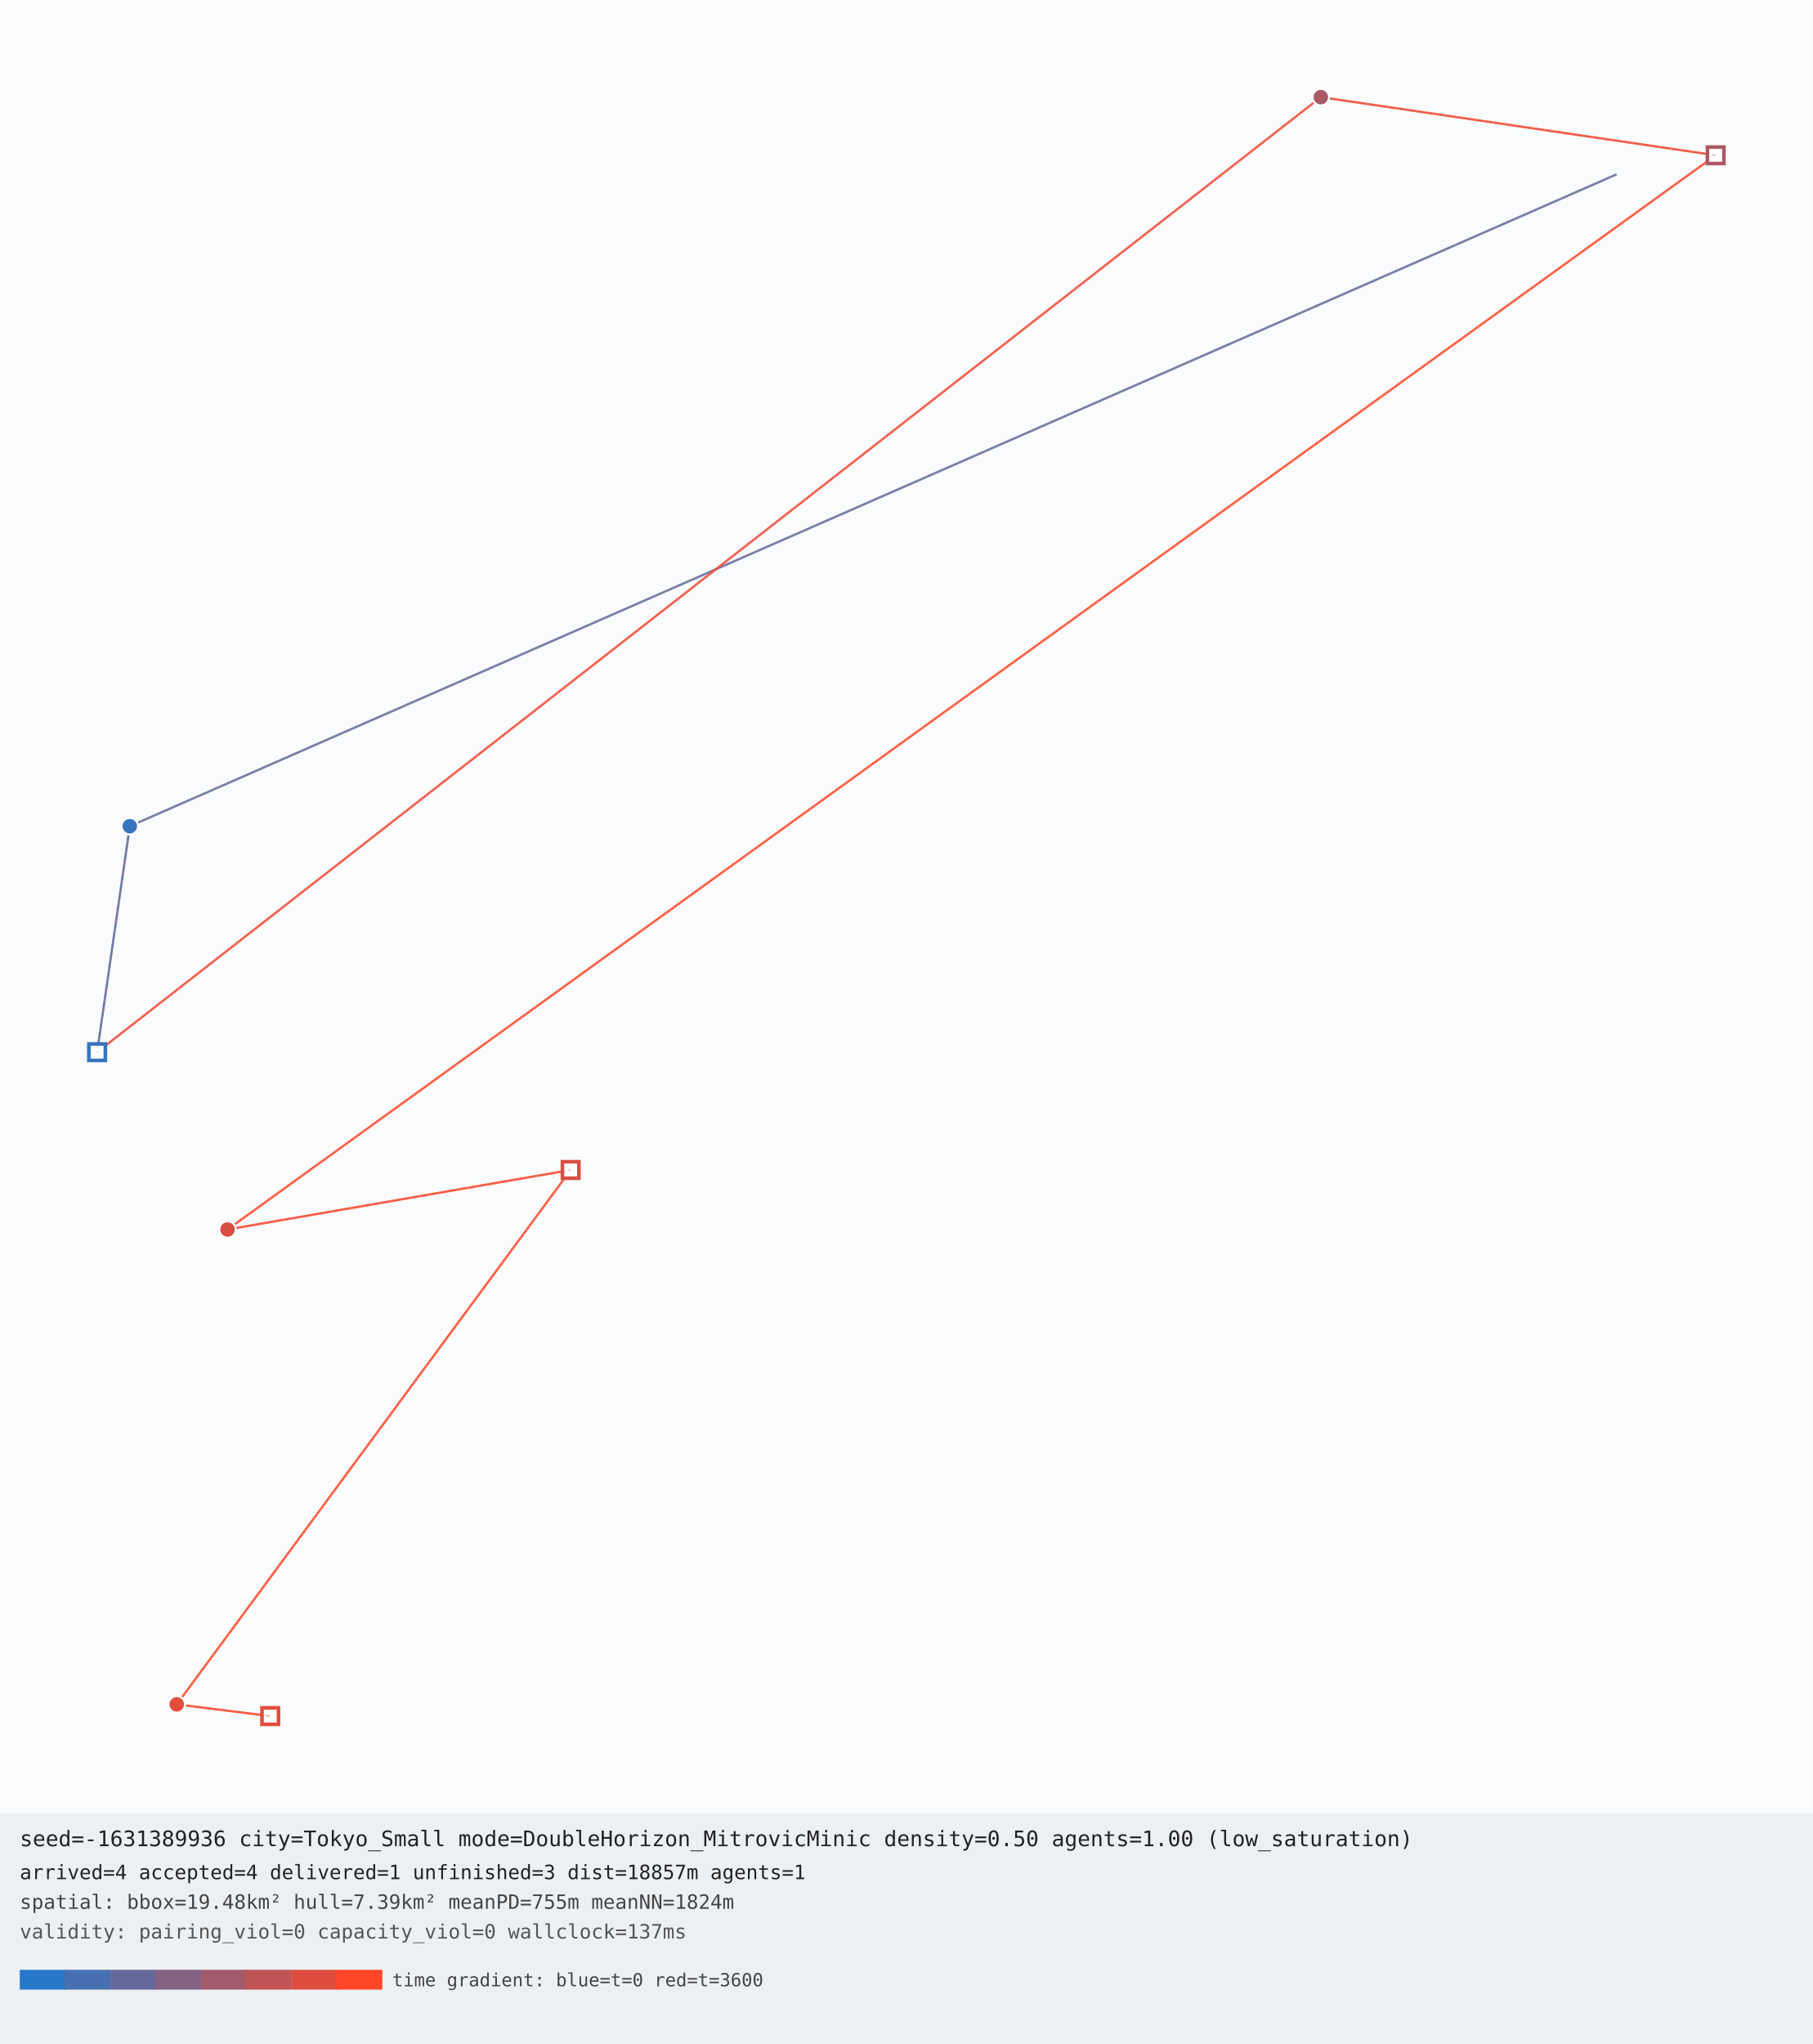
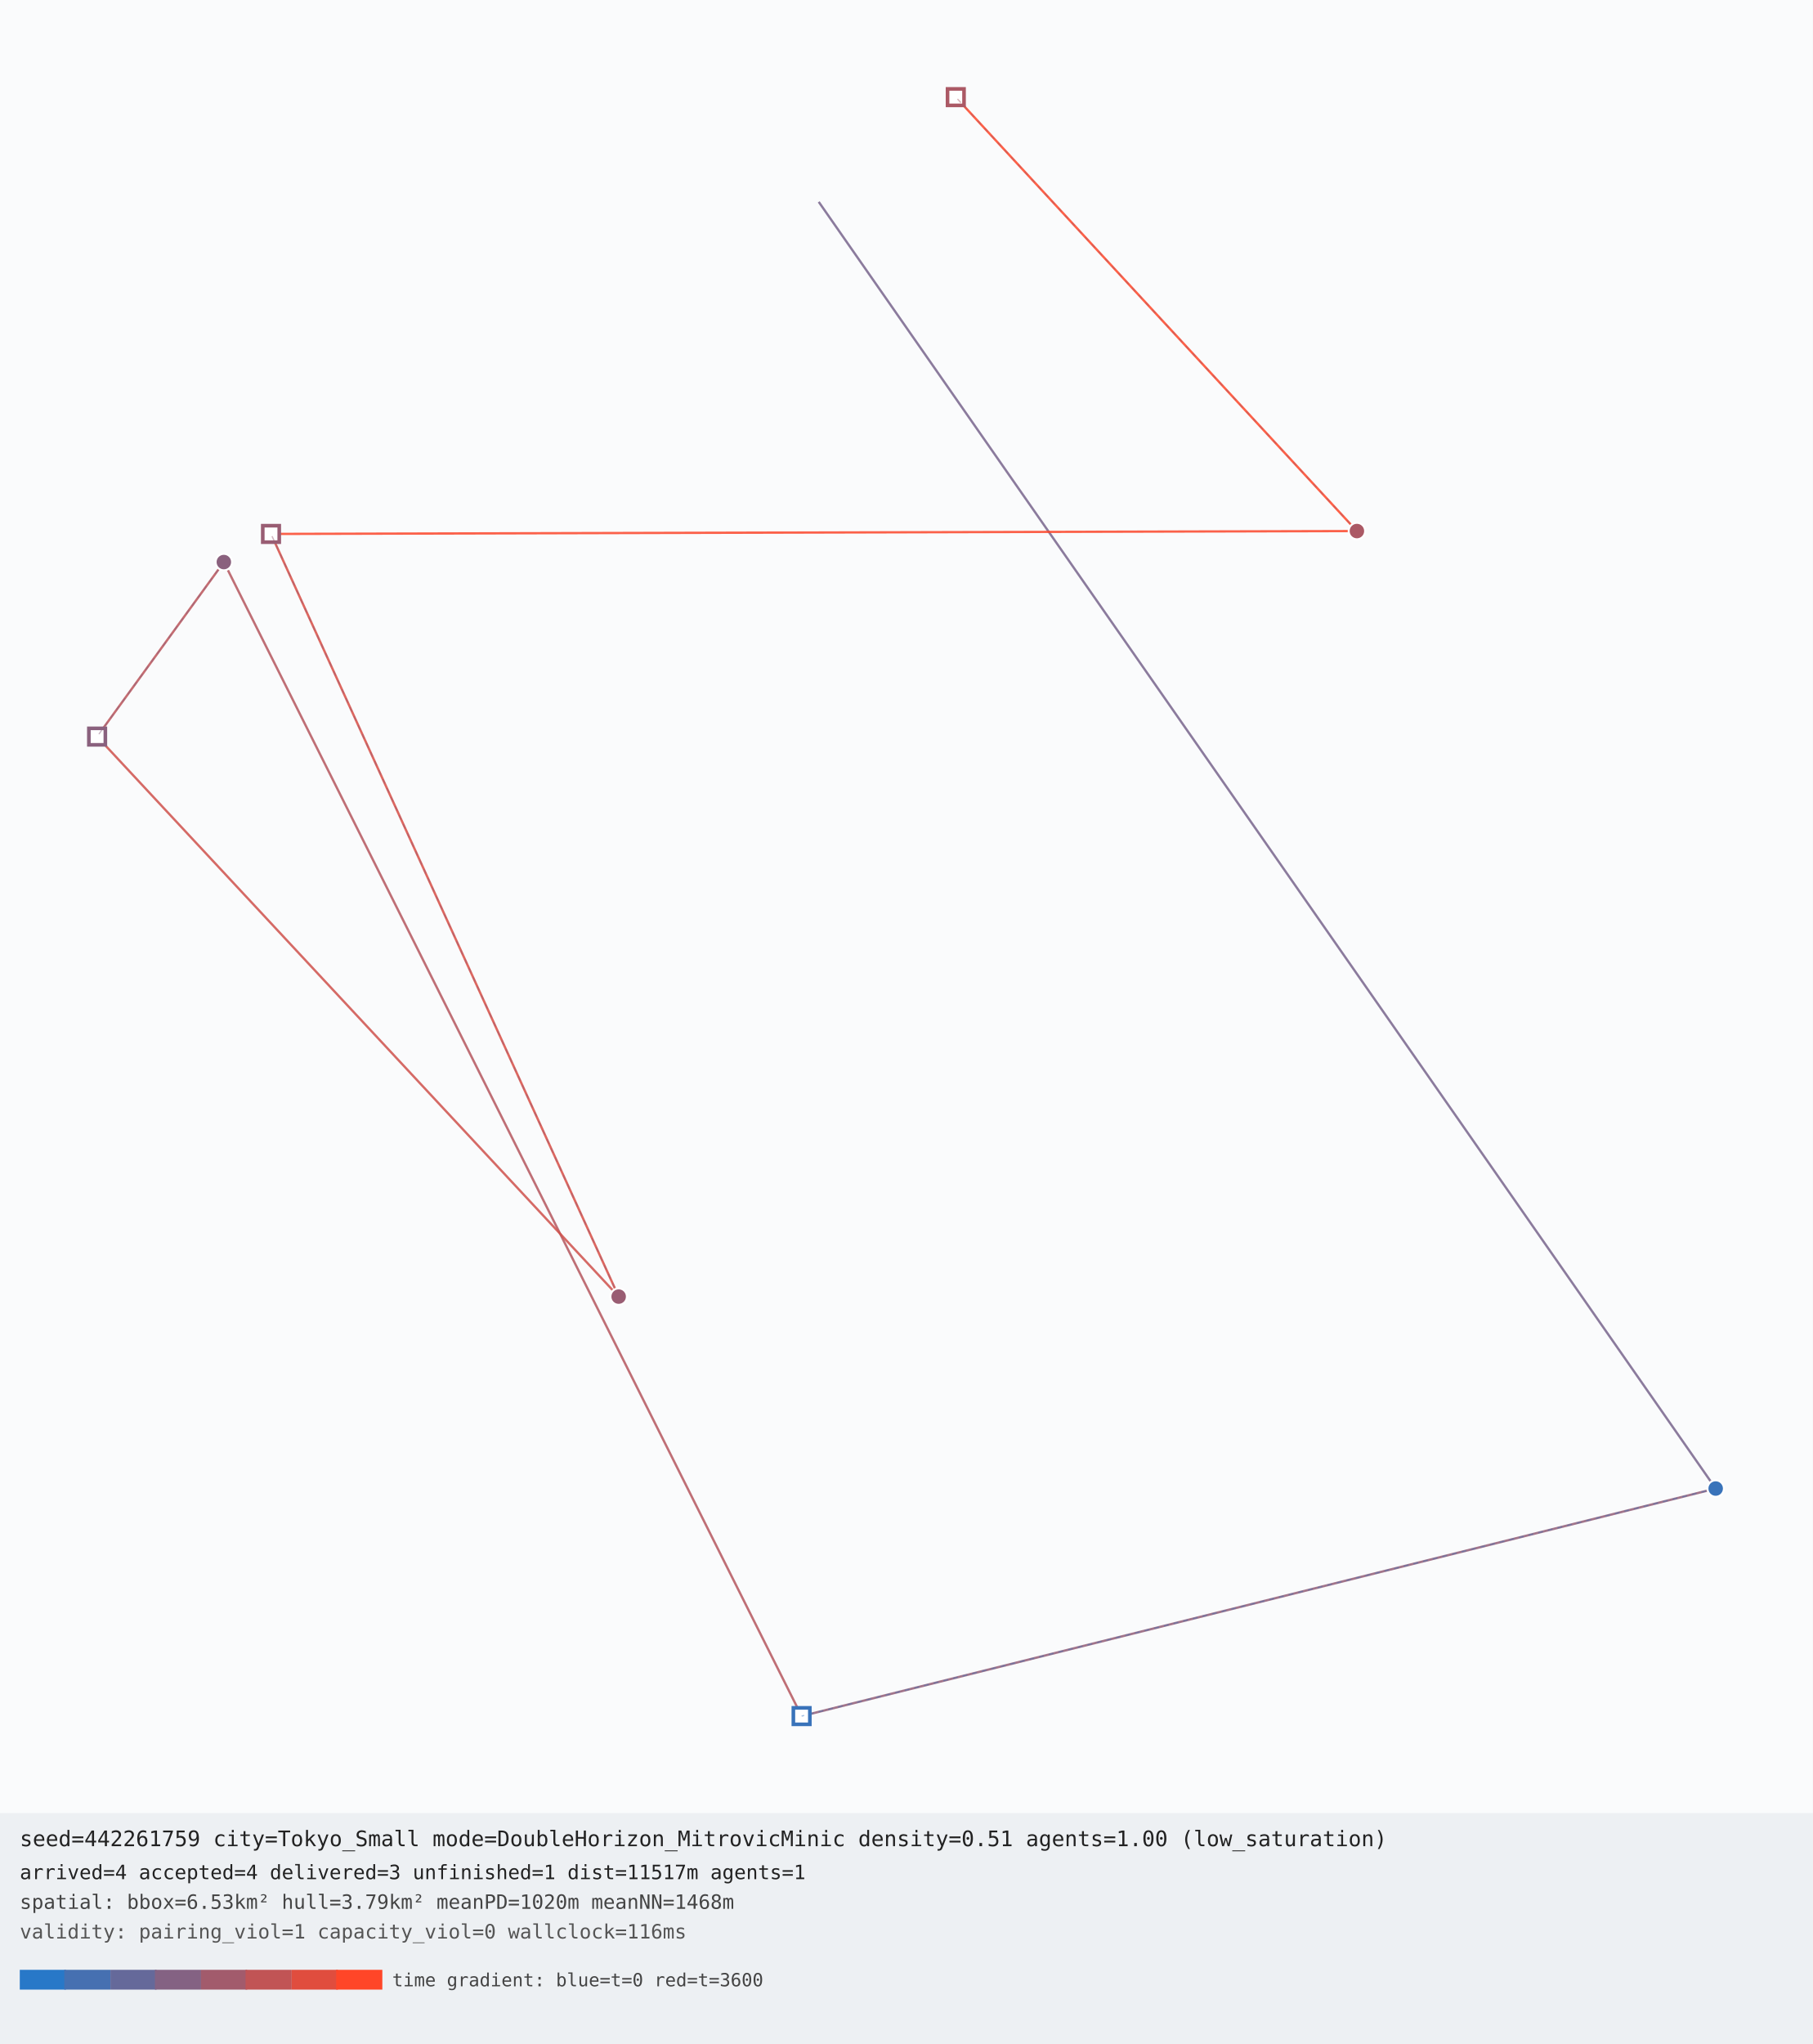
<svg xmlns="http://www.w3.org/2000/svg" width="1100" height="1240">
  <rect width="1100" height="1100" fill="#fafbfc" />
-   <line x1="980.901" y1="105.779" x2="78.765" y2="501.216" stroke="rgb(100,105,154)" stroke-width="1.4" opacity="0.85" />
-   <line x1="78.765" y1="501.216" x2="58.929" y2="638.3" stroke="rgb(110,103,147)" stroke-width="1.4" opacity="0.85" />
-   <line x1="58.929" y1="638.3" x2="801.478" y2="58.929" stroke="rgb(242,72,49)" stroke-width="1.4" opacity="0.85" />
-   <line x1="801.478" y1="58.929" x2="1041.07" y2="94.206" stroke="rgb(255,70,40)" stroke-width="1.4" opacity="0.85" />
-   <line x1="1041.07" y1="94.206" x2="138.073" y2="745.873" stroke="rgb(255,70,40)" stroke-width="1.4" opacity="0.85" />
-   <line x1="138.073" y1="745.873" x2="346.279" y2="709.774" stroke="rgb(255,70,40)" stroke-width="1.4" opacity="0.85" />
-   <line x1="346.279" y1="709.774" x2="107.255" y2="1033.96" stroke="rgb(255,70,40)" stroke-width="1.4" opacity="0.85" />
-   <line x1="107.255" y1="1033.96" x2="163.983" y2="1041.07" stroke="rgb(255,70,40)" stroke-width="1.4" opacity="0.85" />
-   <circle cx="78.765" cy="501.216" r="5" fill="rgb(54,116,189)" stroke="white" stroke-width="1.2" />
-   <rect x="53.929" y="633.3" width="10" height="10" fill="white" stroke="rgb(54,116,189)" stroke-width="2.2" />
-   <line x1="78.765" y1="501.216" x2="58.929" y2="638.3" stroke="rgb(54,116,189)" stroke-width="0.8" stroke-dasharray="3,3" opacity="0.45" />
-   <circle cx="801.478" cy="58.929" r="5" fill="rgb(172,89,101)" stroke="white" stroke-width="1.2" />
-   <rect x="1036.07" y="89.206" width="10" height="10" fill="white" stroke="rgb(172,89,101)" stroke-width="2.2" />
-   <line x1="801.478" y1="58.929" x2="1041.07" y2="94.206" stroke="rgb(172,89,101)" stroke-width="0.8" stroke-dasharray="3,3" opacity="0.45" />
-   <circle cx="138.073" cy="745.873" r="5" fill="rgb(218,78,67)" stroke="white" stroke-width="1.2" />
-   <rect x="341.279" y="704.774" width="10" height="10" fill="white" stroke="rgb(218,78,67)" stroke-width="2.2" />
-   <line x1="138.073" y1="745.873" x2="346.279" y2="709.774" stroke="rgb(218,78,67)" stroke-width="0.8" stroke-dasharray="3,3" opacity="0.45" />
-   <circle cx="107.255" cy="1033.96" r="5" fill="rgb(228,76,59)" stroke="white" stroke-width="1.2" />
-   <rect x="158.983" y="1036.07" width="10" height="10" fill="white" stroke="rgb(228,76,59)" stroke-width="2.2" />
-   <line x1="107.255" y1="1033.96" x2="163.983" y2="1041.07" stroke="rgb(228,76,59)" stroke-width="0.8" stroke-dasharray="3,3" opacity="0.45" />
+   <line x1="496.804" y1="122.463" x2="1041.07" y2="903.032" stroke="rgb(120,101,140)" stroke-width="1.4" opacity="0.85" />
+   <line x1="1041.07" y1="903.032" x2="486.413" y2="1041.07" stroke="rgb(147,94,119)" stroke-width="1.4" opacity="0.85" />
+   <line x1="486.413" y1="1041.07" x2="135.833" y2="340.98" stroke="rgb(181,87,94)" stroke-width="1.4" opacity="0.85" />
+   <line x1="135.833" y1="340.98" x2="58.929" y2="446.858" stroke="rgb(188,85,89)" stroke-width="1.4" opacity="0.85" />
+   <line x1="58.929" y1="446.858" x2="375.405" y2="786.587" stroke="rgb(207,81,75)" stroke-width="1.4" opacity="0.85" />
+   <line x1="375.405" y1="786.587" x2="164.446" y2="323.914" stroke="rgb(216,78,68)" stroke-width="1.4" opacity="0.85" />
+   <line x1="164.446" y1="323.914" x2="823.369" y2="322.167" stroke="rgb(251,70,42)" stroke-width="1.4" opacity="0.85" />
+   <line x1="823.369" y1="322.167" x2="579.968" y2="58.929" stroke="rgb(255,70,40)" stroke-width="1.4" opacity="0.85" />
+   <circle cx="1041.07" cy="903.032" r="5" fill="rgb(57,115,186)" stroke="white" stroke-width="1.2" />
+   <rect x="481.413" y="1036.07" width="10" height="10" fill="white" stroke="rgb(57,115,186)" stroke-width="2.2" />
+   <line x1="1041.07" y1="903.032" x2="486.413" y2="1041.07" stroke="rgb(57,115,186)" stroke-width="0.8" stroke-dasharray="3,3" opacity="0.45" />
+   <circle cx="135.833" cy="340.98" r="5" fill="rgb(138,97,126)" stroke="white" stroke-width="1.2" />
+   <rect x="53.929" y="441.858" width="10" height="10" fill="white" stroke="rgb(138,97,126)" stroke-width="2.2" />
+   <line x1="135.833" y1="340.98" x2="58.929" y2="446.858" stroke="rgb(138,97,126)" stroke-width="0.8" stroke-dasharray="3,3" opacity="0.45" />
+   <circle cx="375.405" cy="786.587" r="5" fill="rgb(153,93,115)" stroke="white" stroke-width="1.2" />
+   <rect x="159.446" y="318.914" width="10" height="10" fill="white" stroke="rgb(153,93,115)" stroke-width="2.2" />
+   <line x1="375.405" y1="786.587" x2="164.446" y2="323.914" stroke="rgb(153,93,115)" stroke-width="0.8" stroke-dasharray="3,3" opacity="0.45" />
+   <circle cx="823.369" cy="322.167" r="5" fill="rgb(171,89,101)" stroke="white" stroke-width="1.2" />
+   <rect x="574.968" y="53.929" width="10" height="10" fill="white" stroke="rgb(171,89,101)" stroke-width="2.2" />
+   <line x1="823.369" y1="322.167" x2="579.968" y2="58.929" stroke="rgb(171,89,101)" stroke-width="0.8" stroke-dasharray="3,3" opacity="0.45" />
  <rect y="1100" width="1100" height="140" fill="#edf0f3" />
-   <text x="12" y="1120" font-family="monospace" font-size="13" fill="#222">seed=-1631389936  city=Tokyo_Small  mode=DoubleHorizon_MitrovicMinic  density=0.50  agents=1.00  (low_saturation)</text>
-   <text x="12" y="1140" font-family="monospace" font-size="12" fill="#222">arrived=4 accepted=4 delivered=1 unfinished=3 dist=18857m agents=1</text>
-   <text x="12" y="1158" font-family="monospace" font-size="12" fill="#444">spatial: bbox=19.48km² hull=7.39km² meanPD=755m meanNN=1824m</text>
-   <text x="12" y="1176" font-family="monospace" font-size="12" fill="#555">validity: pairing_viol=0 capacity_viol=0 wallclock=137ms</text>
+   <text x="12" y="1120" font-family="monospace" font-size="13" fill="#222">seed=442261759  city=Tokyo_Small  mode=DoubleHorizon_MitrovicMinic  density=0.51  agents=1.00  (low_saturation)</text>
+   <text x="12" y="1140" font-family="monospace" font-size="12" fill="#222">arrived=4 accepted=4 delivered=3 unfinished=1 dist=11517m agents=1</text>
+   <text x="12" y="1158" font-family="monospace" font-size="12" fill="#444">spatial: bbox=6.53km² hull=3.79km² meanPD=1020m meanNN=1468m</text>
+   <text x="12" y="1176" font-family="monospace" font-size="12" fill="#555">validity: pairing_viol=1 capacity_viol=0 wallclock=116ms</text>
  <rect x="12" y="1195" width="28" height="12" fill="rgb(40,120,200)" />
  <rect x="39" y="1195" width="28" height="12" fill="rgb(70,112,177)" />
  <rect x="67" y="1195" width="28" height="12" fill="rgb(101,105,154)" />
  <rect x="94" y="1195" width="28" height="12" fill="rgb(132,98,131)" />
  <rect x="122" y="1195" width="28" height="12" fill="rgb(162,91,108)" />
  <rect x="149" y="1195" width="28" height="12" fill="rgb(193,84,85)" />
  <rect x="177" y="1195" width="28" height="12" fill="rgb(224,77,62)" />
  <rect x="204" y="1195" width="28" height="12" fill="rgb(255,70,40)" />
  <text x="238" y="1205" font-family="monospace" font-size="11" fill="#444">time gradient: blue=t=0  red=t=3600</text>
</svg>
